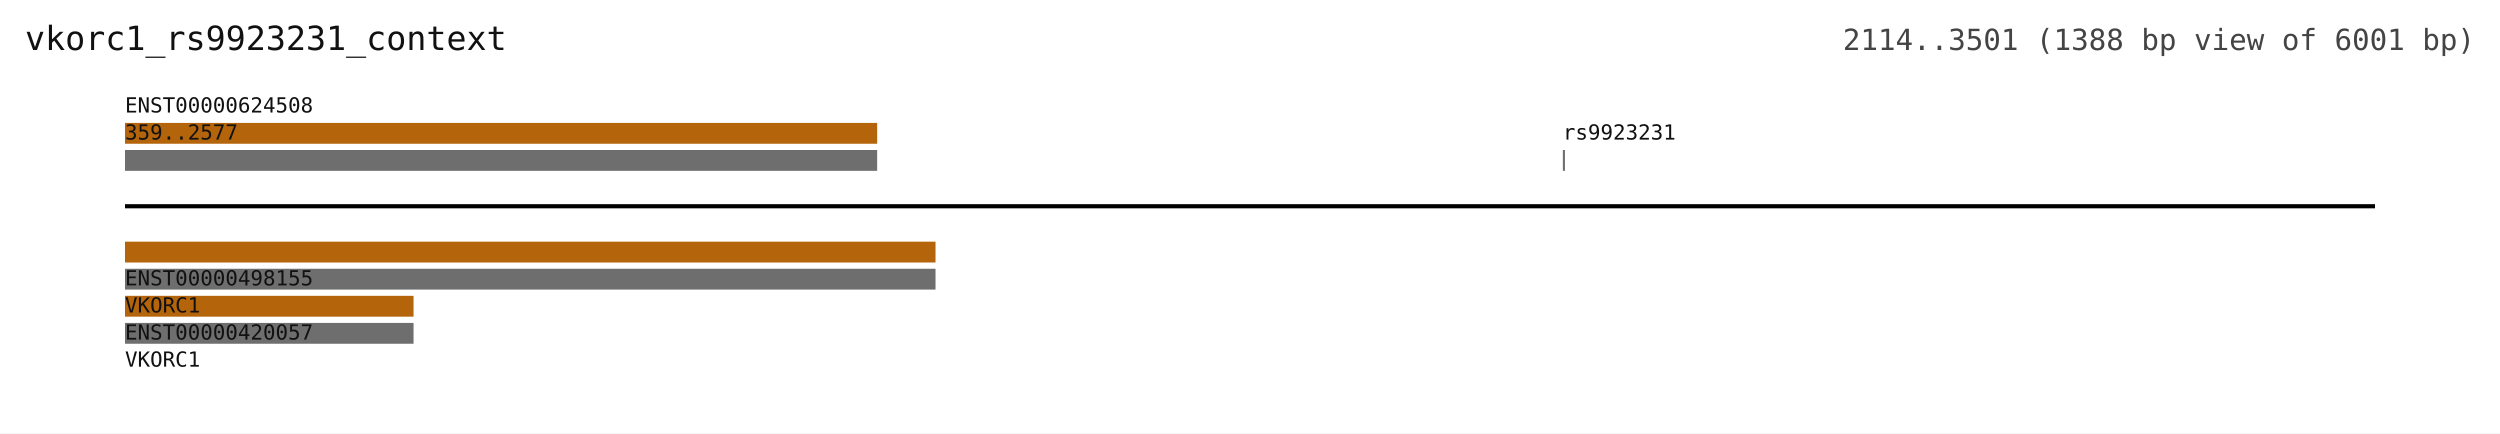
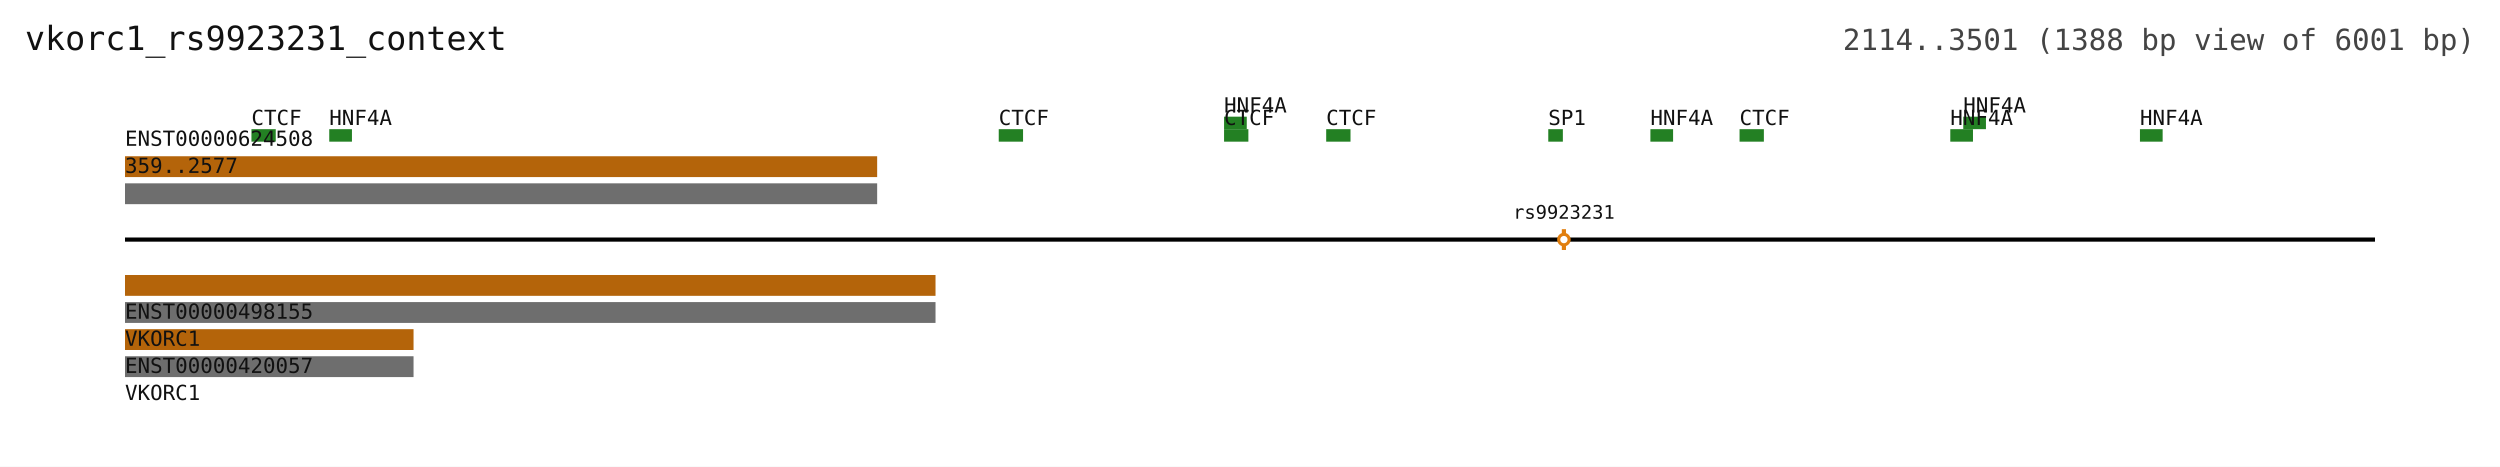
- <svg xmlns="http://www.w3.org/2000/svg" height="208" viewBox="0 0 1200 208" width="1200">
-   <rect fill="#ffffff" height="208" width="1200" x="0" y="0" />
-   <line stroke="#000000" stroke-width="2" x1="60" x2="1140" y1="99" y2="99" />
-   <rect fill="#b4640a" height="10" width="138.501" x="60" y="142" />
-   <rect fill="#6e6e6e" height="10" width="138.501" x="60" y="155" />
-   <rect fill="#6e6e6e" height="10" width="361.037" x="60" y="72" />
-   <rect fill="#b4640a" height="10" width="361.037" x="60" y="59" />
-   <rect fill="#b4640a" height="10" width="389.049" x="60" y="116" />
-   <rect fill="#6e6e6e" height="10" width="389.049" x="60" y="129" />
-   <rect fill="#6e6e6e" height="10" width="1" x="750.173" y="72" />
-   <text fill="#111111" font-family="monospace" font-size="10" text-anchor="start" x="60" y="163">
+ <svg xmlns="http://www.w3.org/2000/svg" height="224" viewBox="0 0 1200 224" width="1200">
+   <rect fill="#ffffff" height="224" width="1200" x="0" y="0" />
+   <line stroke="#000000" stroke-width="2" x1="60" x2="1140" y1="115" y2="115" />
+   <rect fill="#b4640a" height="10" width="138.501" x="60" y="158" />
+   <rect fill="#6e6e6e" height="10" width="138.501" x="60" y="171" />
+   <rect fill="#6e6e6e" height="10" width="361.037" x="60" y="88" />
+   <rect fill="#b4640a" height="10" width="361.037" x="60" y="75" />
+   <rect fill="#b4640a" height="10" width="389.049" x="60" y="132" />
+   <rect fill="#6e6e6e" height="10" width="389.049" x="60" y="145" />
+   <rect fill="#238023" height="6" width="11.671" x="120.692" y="62" />
+   <rect fill="#238023" height="6" width="10.893" x="158.04" y="62" />
+   <rect fill="#238023" height="6" width="11.671" x="479.395" y="62" />
+   <rect fill="#238023" height="6" width="10.893" x="587.55" y="56" />
+   <rect fill="#238023" height="6" width="11.671" x="587.55" y="62" />
+   <rect fill="#238023" height="6" width="11.672" x="636.571" y="62" />
+   <rect fill="#238023" height="6" width="7.003" x="743.17" y="62" />
+   <line stroke="#e17f0f" stroke-width="2" x1="750.673" x2="750.673" y1="110" y2="120" />
+   <circle cx="750.673" cy="115" fill="#ffffff" r="2.5" stroke="#e17f0f" stroke-width="1.5" />
+   <rect fill="#238023" height="6" width="10.893" x="792.19" y="62" />
+   <rect fill="#238023" height="6" width="11.671" x="834.986" y="62" />
+   <rect fill="#238023" height="6" width="10.893" x="936.138" y="62" />
+   <rect fill="#238023" height="6" width="10.893" x="942.363" y="56" />
+   <rect fill="#238023" height="6" width="10.893" x="1027.176" y="62" />
+   <text fill="#111111" font-family="monospace" font-size="10" text-anchor="start" x="60" y="179">
ENST00000420057
</text>
-   <text fill="#111111" font-family="monospace" font-size="10" text-anchor="start" x="60" y="176">
+   <text fill="#111111" font-family="monospace" font-size="10" text-anchor="start" x="60" y="192">
VKORC1
</text>
-   <text fill="#111111" font-family="monospace" font-size="10" text-anchor="start" x="60" y="67">
+   <text fill="#111111" font-family="monospace" font-size="10" text-anchor="start" x="60" y="83">
359..2577
</text>
-   <text fill="#111111" font-family="monospace" font-size="10" text-anchor="start" x="60" y="54">
+   <text fill="#111111" font-family="monospace" font-size="10" text-anchor="start" x="60" y="70">
ENST00000624508
</text>
-   <text fill="#111111" font-family="monospace" font-size="10" text-anchor="start" x="60" y="137">
+   <text fill="#111111" font-family="monospace" font-size="10" text-anchor="start" x="60" y="153">
ENST00000498155
</text>
-   <text fill="#111111" font-family="monospace" font-size="10" text-anchor="start" x="60" y="150">
+   <text fill="#111111" font-family="monospace" font-size="10" text-anchor="start" x="60" y="166">
VKORC1
</text>
-   <text fill="#111111" font-family="monospace" font-size="10" text-anchor="start" x="750.173" y="67">
+   <text fill="#111111" font-family="monospace" font-size="10" text-anchor="start" x="120.692" y="60">
+ CTCF
+ </text>
+   <text fill="#111111" font-family="monospace" font-size="10" text-anchor="start" x="158.04" y="60">
+ HNF4A
+ </text>
+   <text fill="#111111" font-family="monospace" font-size="10" text-anchor="start" x="479.395" y="60">
+ CTCF
+ </text>
+   <text fill="#111111" font-family="monospace" font-size="10" text-anchor="start" x="587.55" y="54">
+ HNF4A
+ </text>
+   <text fill="#111111" font-family="monospace" font-size="10" text-anchor="start" x="587.55" y="60">
+ CTCF
+ </text>
+   <text fill="#111111" font-family="monospace" font-size="10" text-anchor="start" x="636.571" y="60">
+ CTCF
+ </text>
+   <text fill="#111111" font-family="monospace" font-size="10" text-anchor="start" x="743.17" y="60">
+ SP1
+ </text>
+   <text fill="#111111" font-family="monospace" font-size="9" text-anchor="middle" x="750.673" y="105">
rs9923231
+ </text>
+   <text fill="#111111" font-family="monospace" font-size="10" text-anchor="start" x="792.19" y="60">
+ HNF4A
+ </text>
+   <text fill="#111111" font-family="monospace" font-size="10" text-anchor="start" x="834.986" y="60">
+ CTCF
+ </text>
+   <text fill="#111111" font-family="monospace" font-size="10" text-anchor="start" x="936.138" y="60">
+ HNF4A
+ </text>
+   <text fill="#111111" font-family="monospace" font-size="10" text-anchor="start" x="942.363" y="54">
+ HNF4A
+ </text>
+   <text fill="#111111" font-family="monospace" font-size="10" text-anchor="start" x="1027.176" y="60">
+ HNF4A
</text>
  <text fill="#111111" font-family="monospace" font-size="16" x="12" y="24">
vkorc1_rs9923231_context
</text>
  <text fill="#444444" font-family="monospace" font-size="14" text-anchor="end" x="1188" y="24">
2114..3501 (1388 bp view of 6001 bp)
</text>
</svg>
